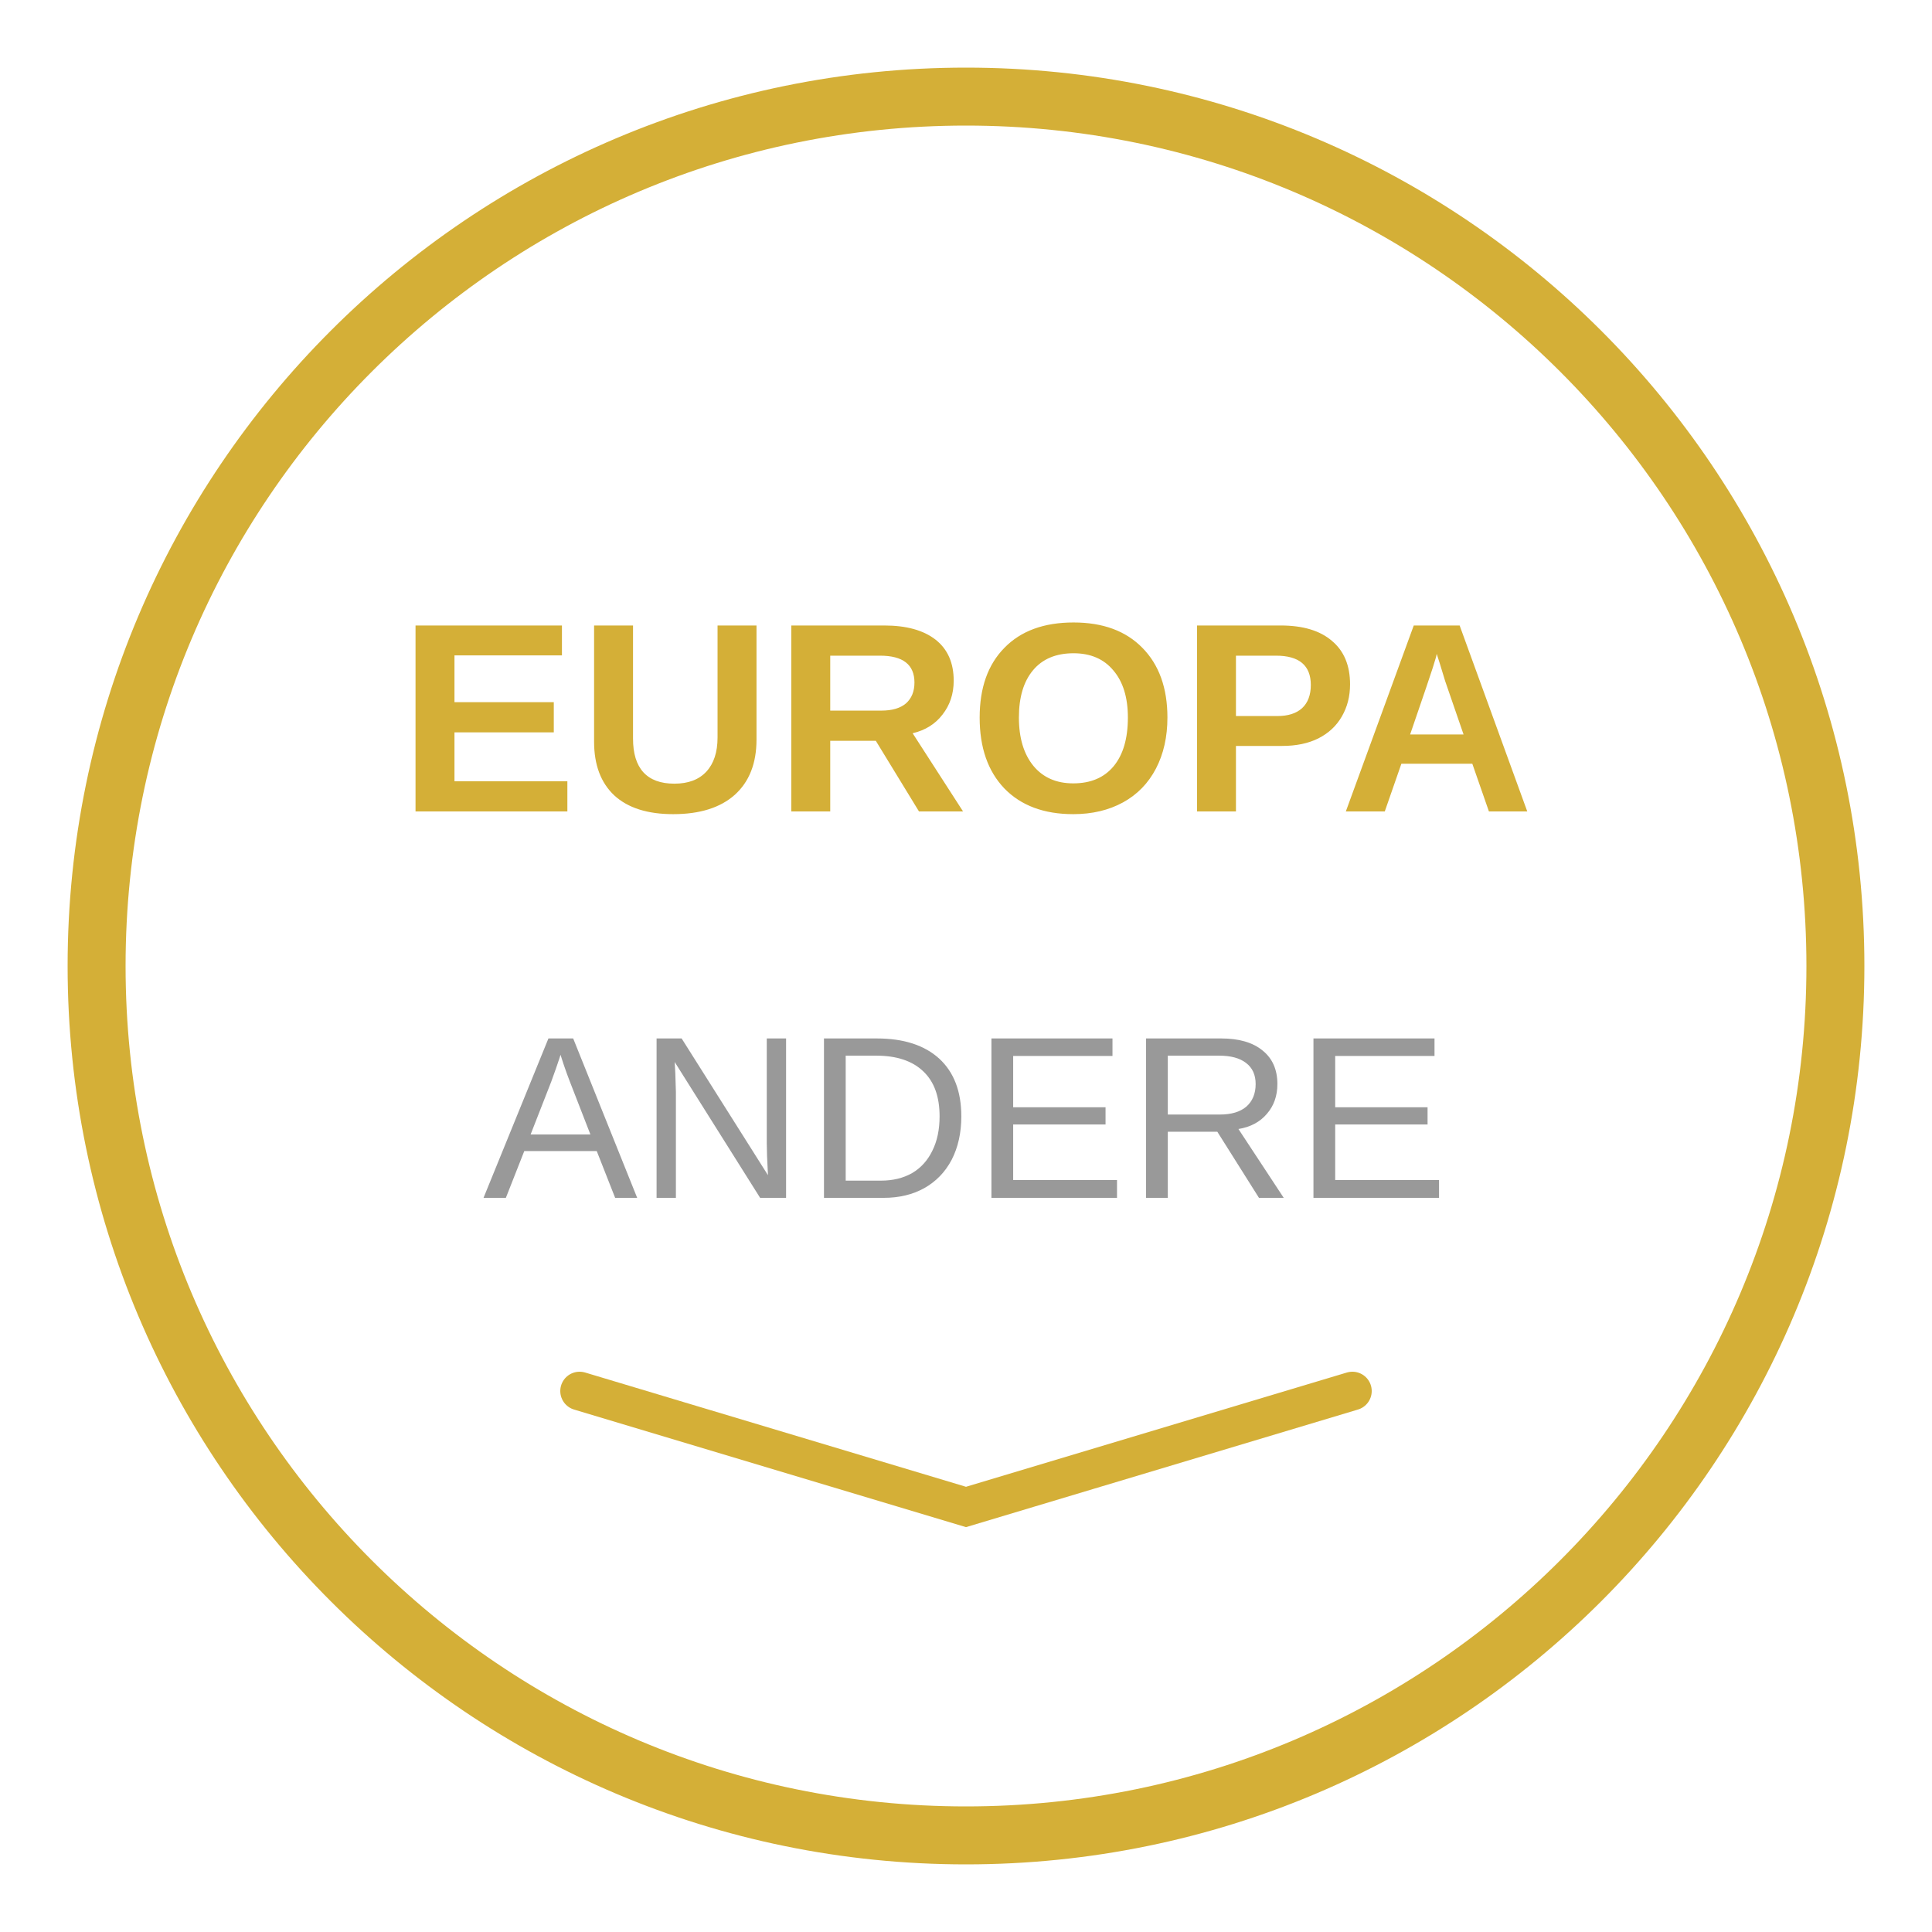
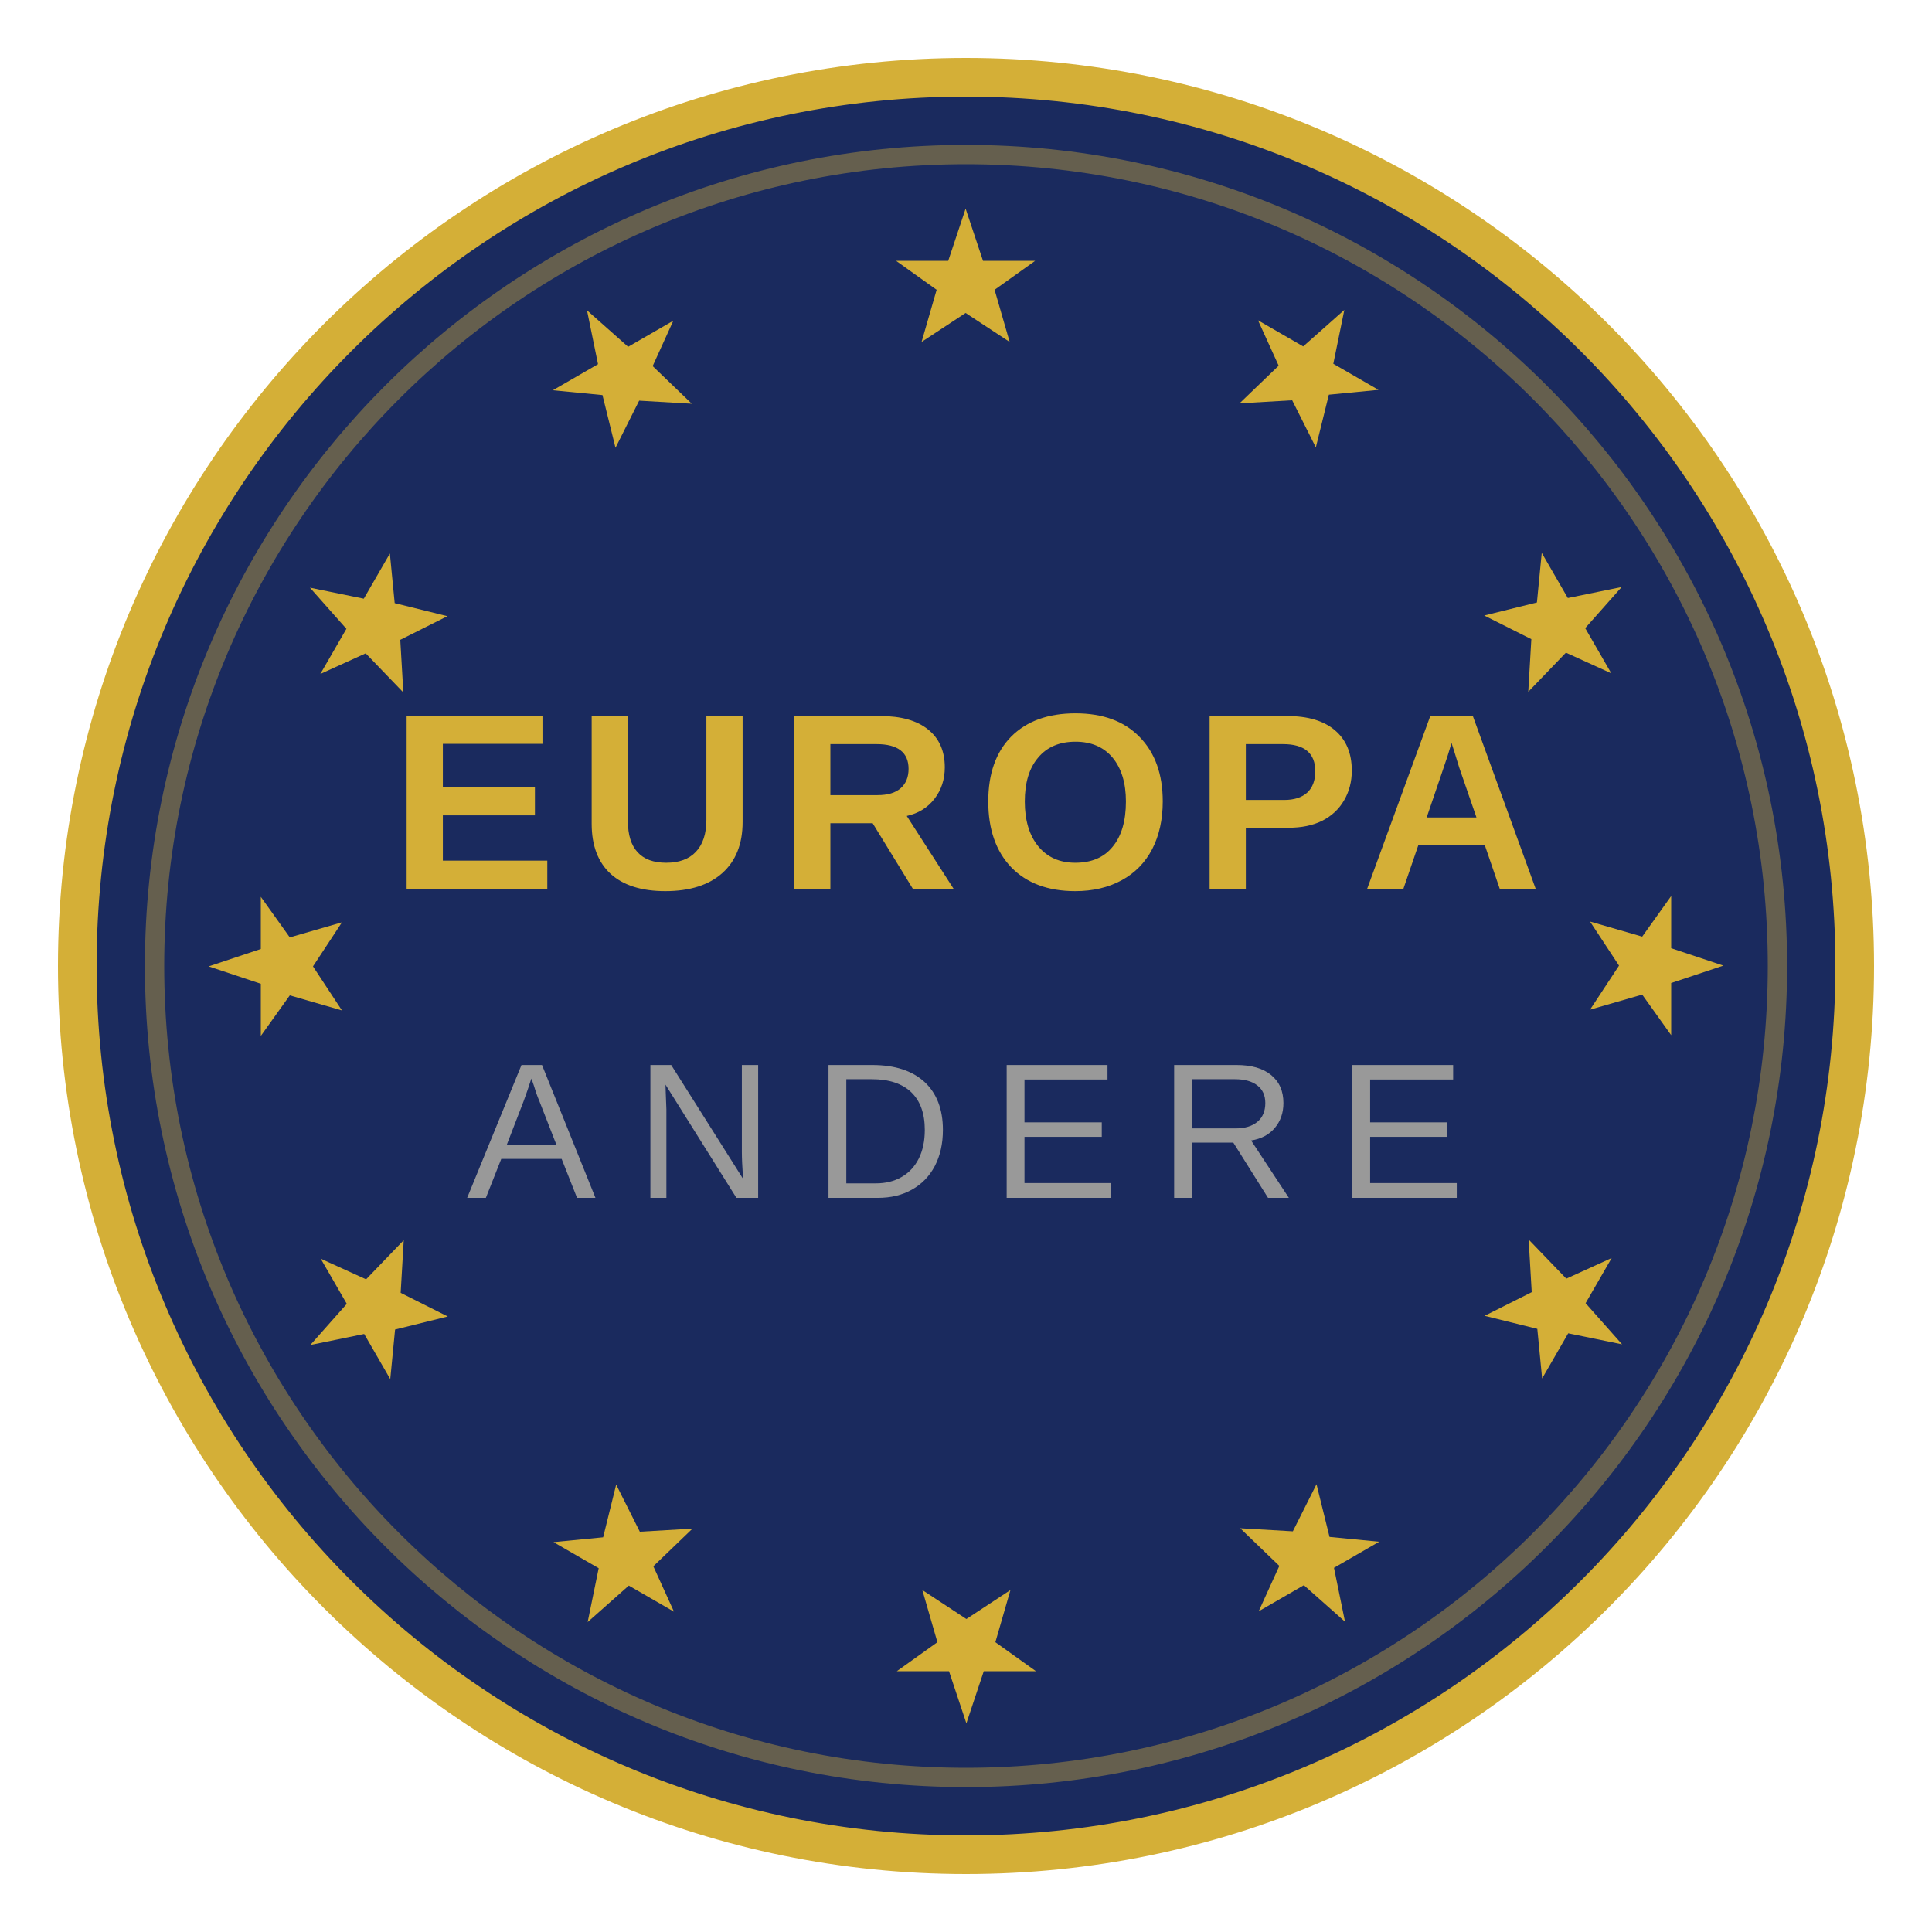
<svg xmlns="http://www.w3.org/2000/svg" viewBox="0 0 100 100" fill="none">
-   <circle cx="50" cy="50" r="45" stroke="#d4af37" stroke-width="3" fill="none" />
-   <text x="50" y="42" text-anchor="middle" font-size="14" font-weight="bold" fill="#d4af37" font-family="Arial, sans-serif">EUROPA</text>
-   <text x="50" y="62" text-anchor="middle" font-size="12" fill="#999" font-family="Arial, sans-serif">ANDERE</text>
-   <path d="M30 72 L50 78 L70 72" stroke="#d4af37" stroke-width="2" fill="none" stroke-linecap="round" />
+   <circle cx="50" cy="50" r="46" stroke="#d4af37" stroke-width="2" fill="#1a2a5e" />
+   <circle cx="50" cy="50" r="42" stroke="#d4af37" stroke-width="1" fill="none" opacity="0.4" />
+   <g fill="#d4af37">
+     <polygon points="50,10 51.5,14.5 56,14.5 52.5,17 53.8,21.5 50,19 46.2,21.5 47.5,17 44,14.5 48.5,14.5" transform="scale(0.6) translate(33.3,8)" />
+     <polygon points="50,10 51.5,14.5 56,14.5 52.5,17 53.8,21.5 50,19 46.2,21.5 47.5,17 44,14.5 48.5,14.5" transform="rotate(30,50,50) scale(0.6) translate(33.3,8)" />
+     <polygon points="50,10 51.5,14.5 56,14.5 52.5,17 53.8,21.5 50,19 46.2,21.5 47.5,17 44,14.5 48.5,14.5" transform="rotate(60,50,50) scale(0.6) translate(33.3,8)" />
+     <polygon points="50,10 51.5,14.5 56,14.5 52.5,17 53.8,21.5 50,19 46.2,21.5 47.5,17 44,14.5 48.5,14.5" transform="rotate(90,50,50) scale(0.6) translate(33.3,8)" />
+     <polygon points="50,10 51.5,14.5 56,14.5 52.5,17 53.8,21.5 50,19 46.2,21.5 47.5,17 44,14.5 48.5,14.5" transform="rotate(120,50,50) scale(0.6) translate(33.3,8)" />
+     <polygon points="50,10 51.5,14.5 56,14.5 52.5,17 53.8,21.5 50,19 46.2,21.5 47.5,17 44,14.5 48.5,14.5" transform="rotate(150,50,50) scale(0.6) translate(33.3,8)" />
+     <polygon points="50,10 51.5,14.5 56,14.5 52.5,17 53.8,21.5 50,19 46.2,21.5 47.5,17 44,14.5 48.5,14.5" transform="rotate(180,50,50) scale(0.6) translate(33.3,8)" />
+     <polygon points="50,10 51.5,14.5 56,14.5 52.5,17 53.8,21.5 50,19 46.2,21.5 47.5,17 44,14.5 48.5,14.5" transform="rotate(210,50,50) scale(0.6) translate(33.3,8)" />
+     <polygon points="50,10 51.5,14.5 56,14.5 52.5,17 53.8,21.5 50,19 46.2,21.5 47.5,17 44,14.5 48.5,14.5" transform="rotate(240,50,50) scale(0.6) translate(33.3,8)" />
+     <polygon points="50,10 51.5,14.5 56,14.5 52.5,17 53.8,21.5 50,19 46.2,21.5 47.5,17 44,14.5 48.5,14.5" transform="rotate(270,50,50) scale(0.6) translate(33.3,8)" />
+     <polygon points="50,10 51.5,14.5 56,14.5 52.5,17 53.8,21.5 50,19 46.2,21.5 47.5,17 44,14.5 48.5,14.5" transform="rotate(300,50,50) scale(0.6) translate(33.3,8)" />
+     <polygon points="50,10 51.5,14.5 56,14.5 52.5,17 53.8,21.5 50,19 46.2,21.5 47.5,17 44,14.5 48.5,14.5" transform="rotate(330,50,50) scale(0.6) translate(33.3,8)" />
+   </g>
+   <text x="50" y="46" text-anchor="middle" font-size="13" font-weight="bold" fill="#d4af37" font-family="Arial, sans-serif" letter-spacing="1">EUROPA</text>
+   <text x="50" y="62" text-anchor="middle" font-size="10" fill="#999" font-family="Arial, sans-serif" letter-spacing="2">ANDERE</text>
</svg>
